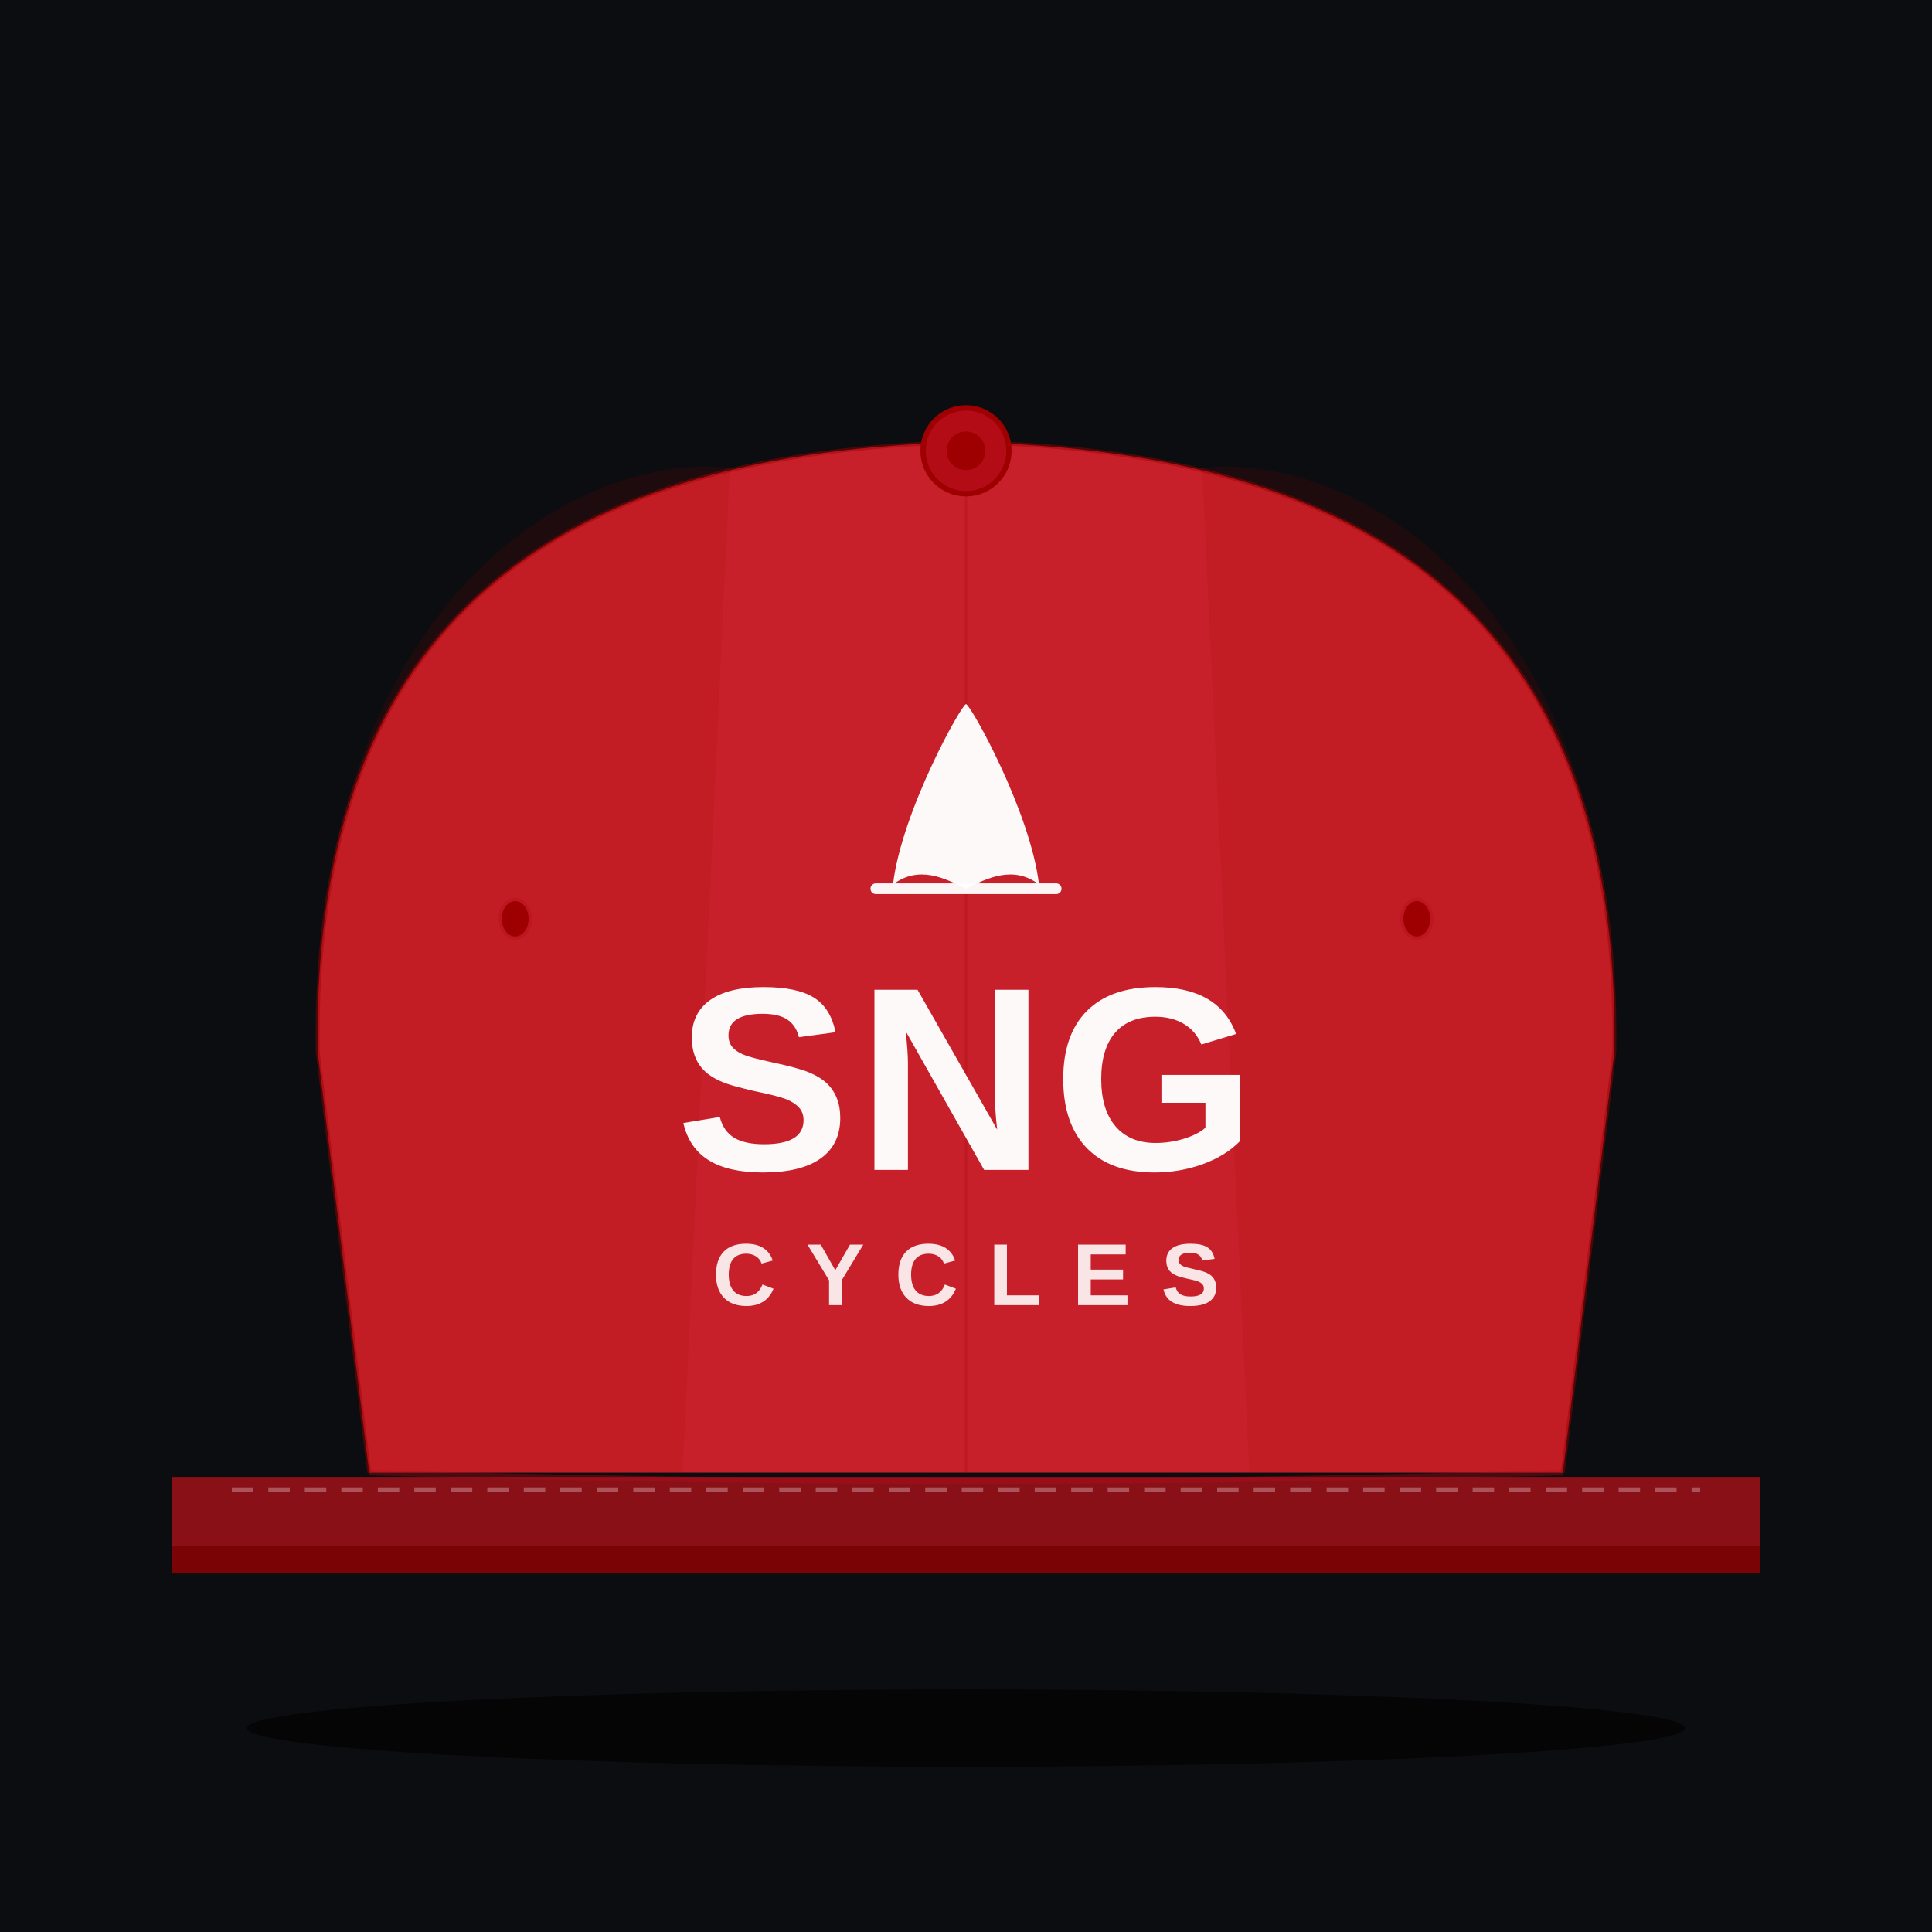
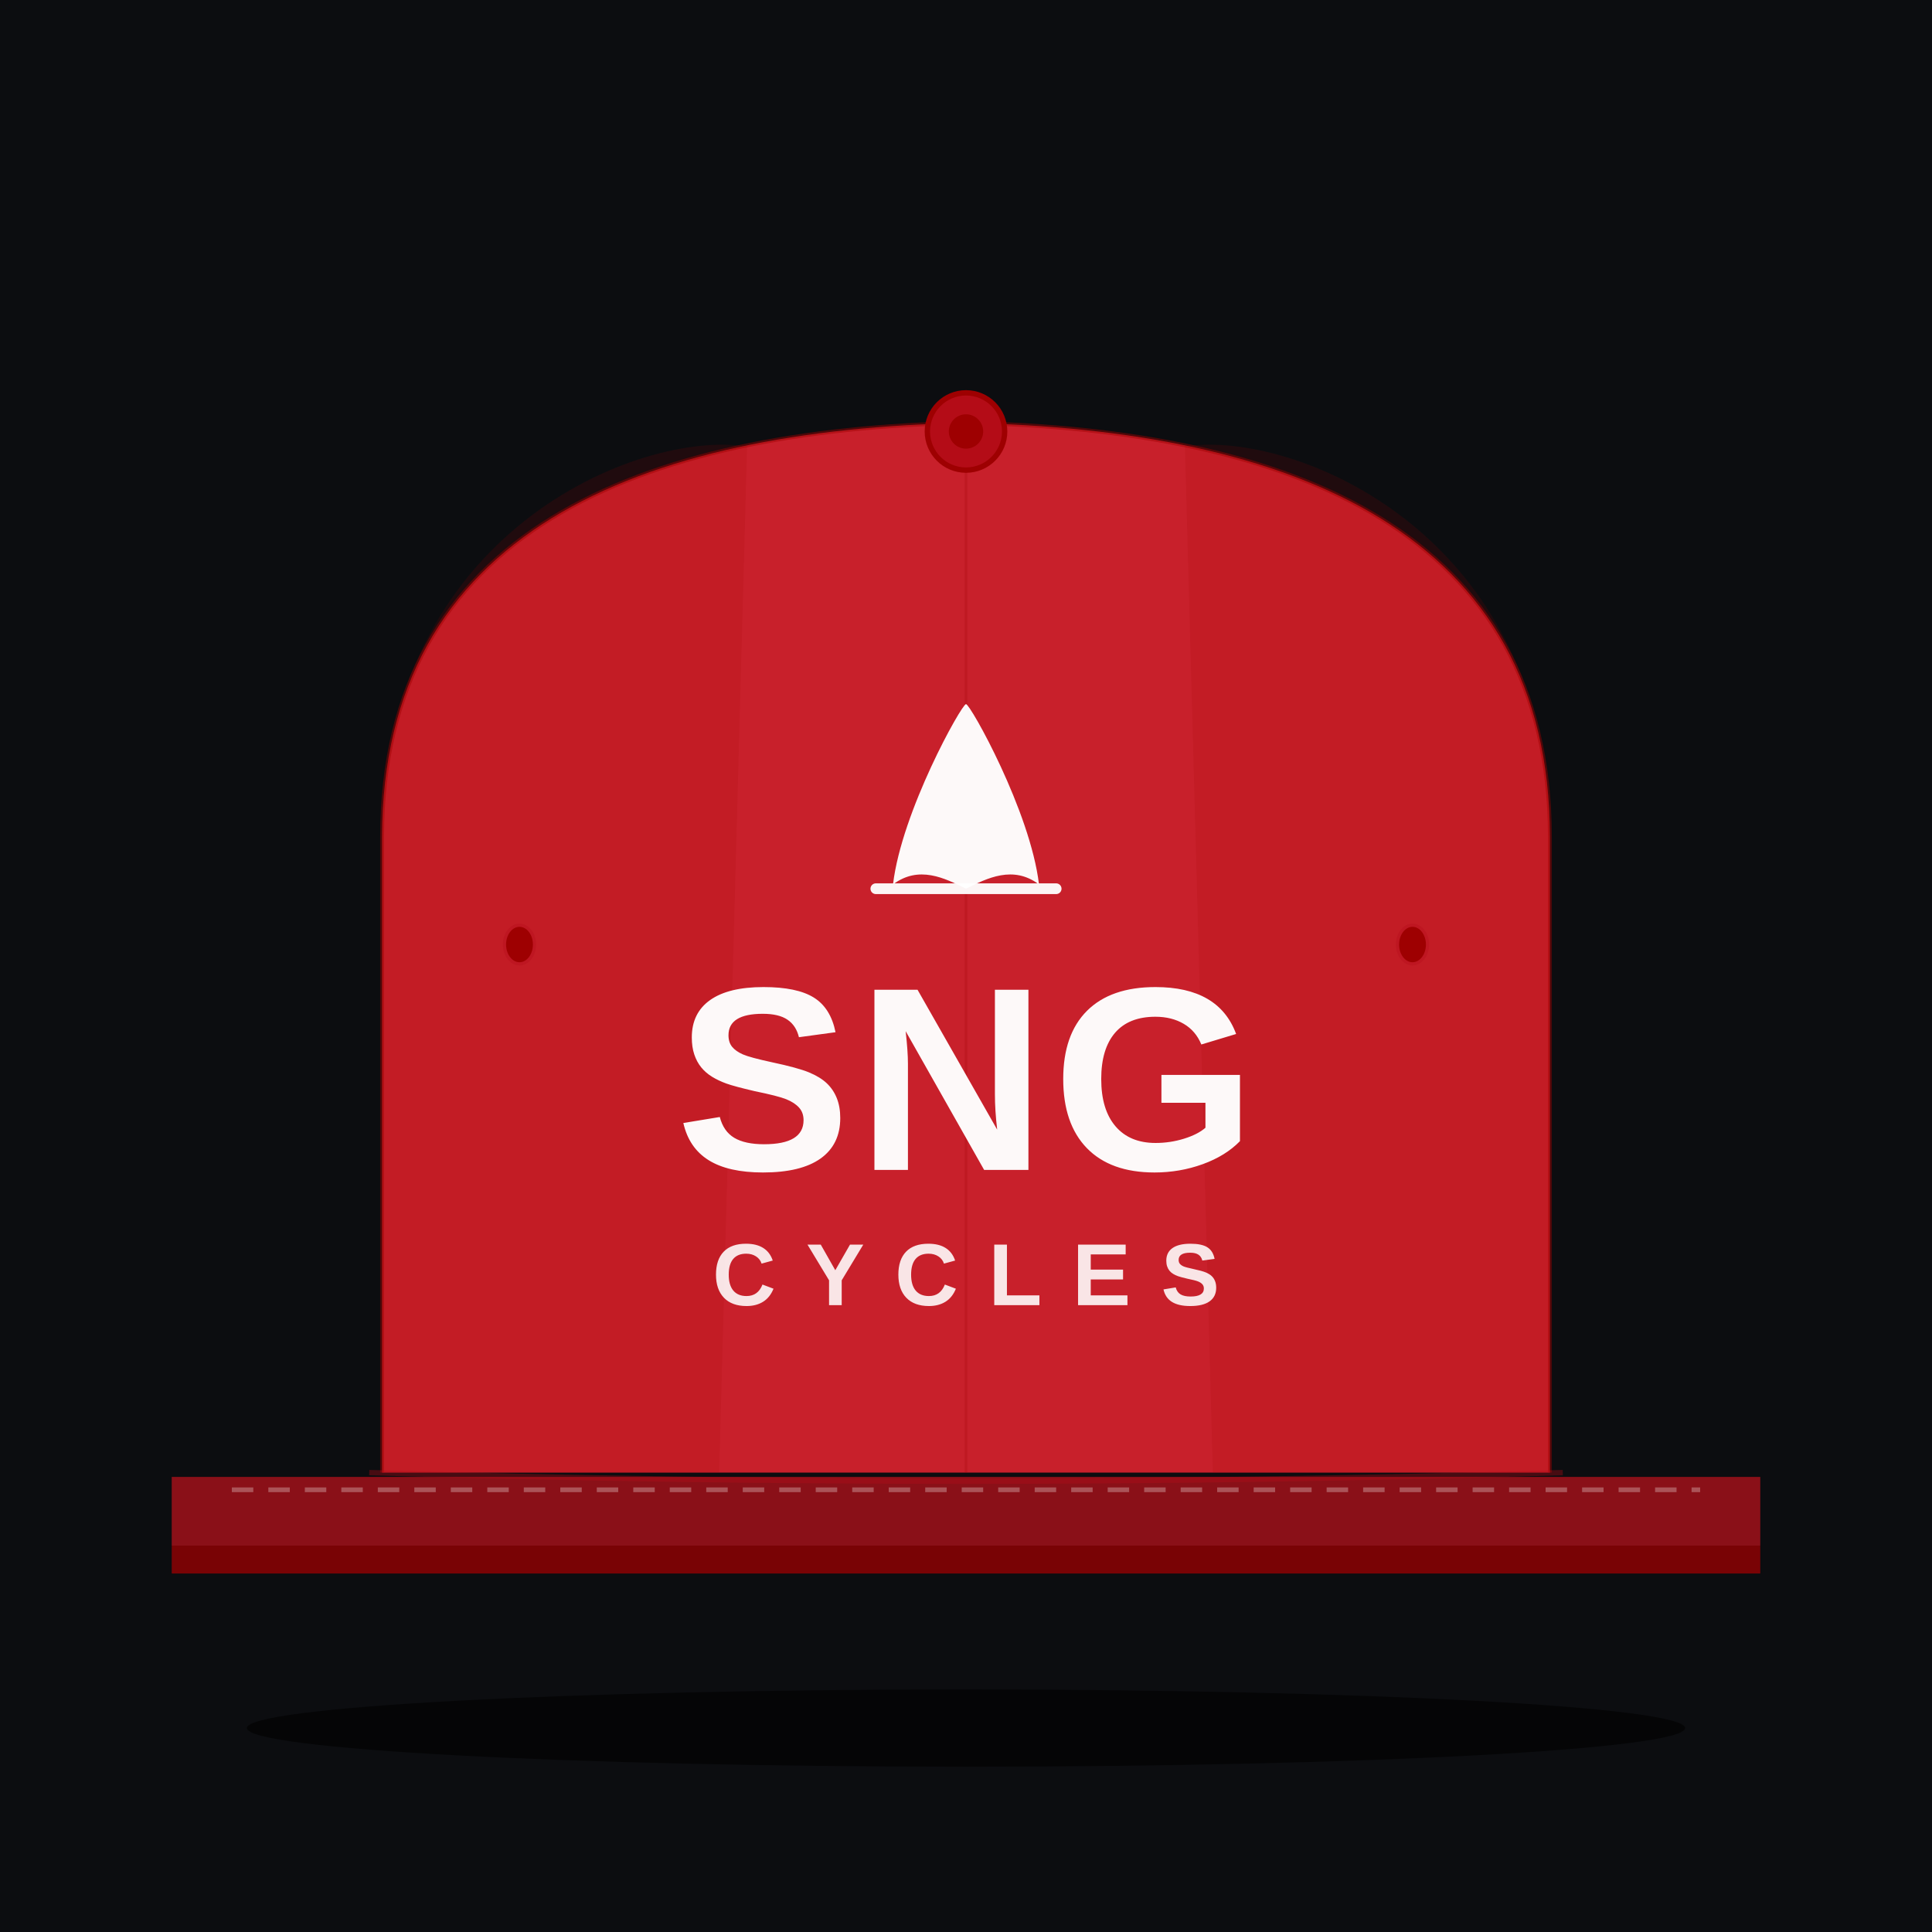
<svg xmlns="http://www.w3.org/2000/svg" width="900" height="900" viewBox="0 0 900 900">
  <rect width="900" height="900" fill="#0c0d10" />
  <ellipse cx="450" cy="805" rx="335" ry="18" fill="#000" opacity="0.60" />
  <path d="M 80 688 L 820 688 L 820 720 L 80 720 Z" fill="#8a1018" />
  <path d="M 80 720 L 820 720 L 820 733 L 80 733 Z" fill="#9e0001" opacity="0.75" />
  <path d="M 108 694 L 792 694" fill="none" stroke="#ffffff" stroke-width="2.2" stroke-dasharray="10 7" opacity="0.28" />
-   <path d="     M 172 686     L 148 490     C 145 285 265 210 450 206     C 635 210 755 285 752 490     L 728 686     Z" fill="#c8202b" />
-   <path d="     M 172 686     L 148 490     C 145 285 265 210 340 218     L 318 686     Z" fill="#9e0001" opacity="0.13" />
-   <path d="     M 728 686     L 752 490     C 755 285 635 210 560 218     L 582 686     Z" fill="#9e0001" opacity="0.13" />
-   <path d="M 172 686 L 148 490 C 145 285 265 210 450 206" fill="none" stroke="#9e0001" stroke-width="1.8" opacity="0.45" />
-   <path d="M 728 686 L 752 490 C 755 285 635 210 450 206" fill="none" stroke="#9e0001" stroke-width="1.8" opacity="0.45" />
-   <line x1="450" y1="208" x2="450" y2="686" stroke="#9e0001" stroke-width="1.2" opacity="0.22" />
+   <path d="     M 178 686     L 178 390     C 178 248 298 200 450 197     C 602 200 722 248 722 390     L 722 686     Z" fill="#c8202b" />
+   <path d="     M 178 686     L 178 390     C 178 248 298 200 348 208     L 335 686     Z" fill="#9e0001" opacity="0.14" />
+   <path d="     M 722 686     L 722 390     C 722 248 602 200 552 208     L 565 686     Z" fill="#9e0001" opacity="0.14" />
+   <path d="M 178 686 L 178 390 C 178 248 298 200 450 197" fill="none" stroke="#9e0001" stroke-width="1.8" opacity="0.45" />
+   <path d="M 722 686 L 722 390 C 722 248 602 200 450 197" fill="none" stroke="#9e0001" stroke-width="1.8" opacity="0.45" />
+   <line x1="450" y1="200" x2="450" y2="686" stroke="#9e0001" stroke-width="1.2" opacity="0.22" />
  <path d="M 172 686 Q 450 694 728 686" fill="none" stroke="#b40c17" stroke-width="2.5" opacity="0.35" />
-   <circle cx="450" cy="210" r="20" fill="#b40c17" stroke="#9e0001" stroke-width="2.5" />
-   <circle cx="450" cy="210" r="9" fill="#9e0001" />
-   <ellipse cx="240" cy="428" rx="7" ry="9" fill="#9e0001" stroke="#be1621" stroke-width="1.5" />
-   <ellipse cx="660" cy="428" rx="7" ry="9" fill="#9e0001" stroke="#be1621" stroke-width="1.5" />
+   <circle cx="450" cy="201" r="18" fill="#b40c17" stroke="#9e0001" stroke-width="2.5" />
+   <circle cx="450" cy="201" r="8" fill="#9e0001" />
+   <ellipse cx="242" cy="440" rx="7" ry="9" fill="#9e0001" stroke="#be1621" stroke-width="1.5" />
+   <ellipse cx="658" cy="440" rx="7" ry="9" fill="#9e0001" stroke="#be1621" stroke-width="1.5" />
  <path d="     M 450 328     C 448 328 420 378 416 412     C 428 403 440 409 450 414     C 460 409 472 403 484 412     C 480 378 452 328 450 328 Z" fill="#ffffff" opacity="0.97" />
  <line x1="408" y1="414" x2="492" y2="414" stroke="#ffffff" stroke-width="5" stroke-linecap="round" opacity="0.95" />
  <text x="450" y="545" text-anchor="middle" font-family="Arial Black, Arial, sans-serif" font-weight="900" font-size="122" fill="#ffffff" letter-spacing="3" opacity="0.97">SNG</text>
  <text x="450" y="608" text-anchor="middle" font-family="Arial Black, Arial, sans-serif" font-weight="900" font-size="41" fill="#ffffff" letter-spacing="14" opacity="0.88">CYCLES</text>
</svg>
